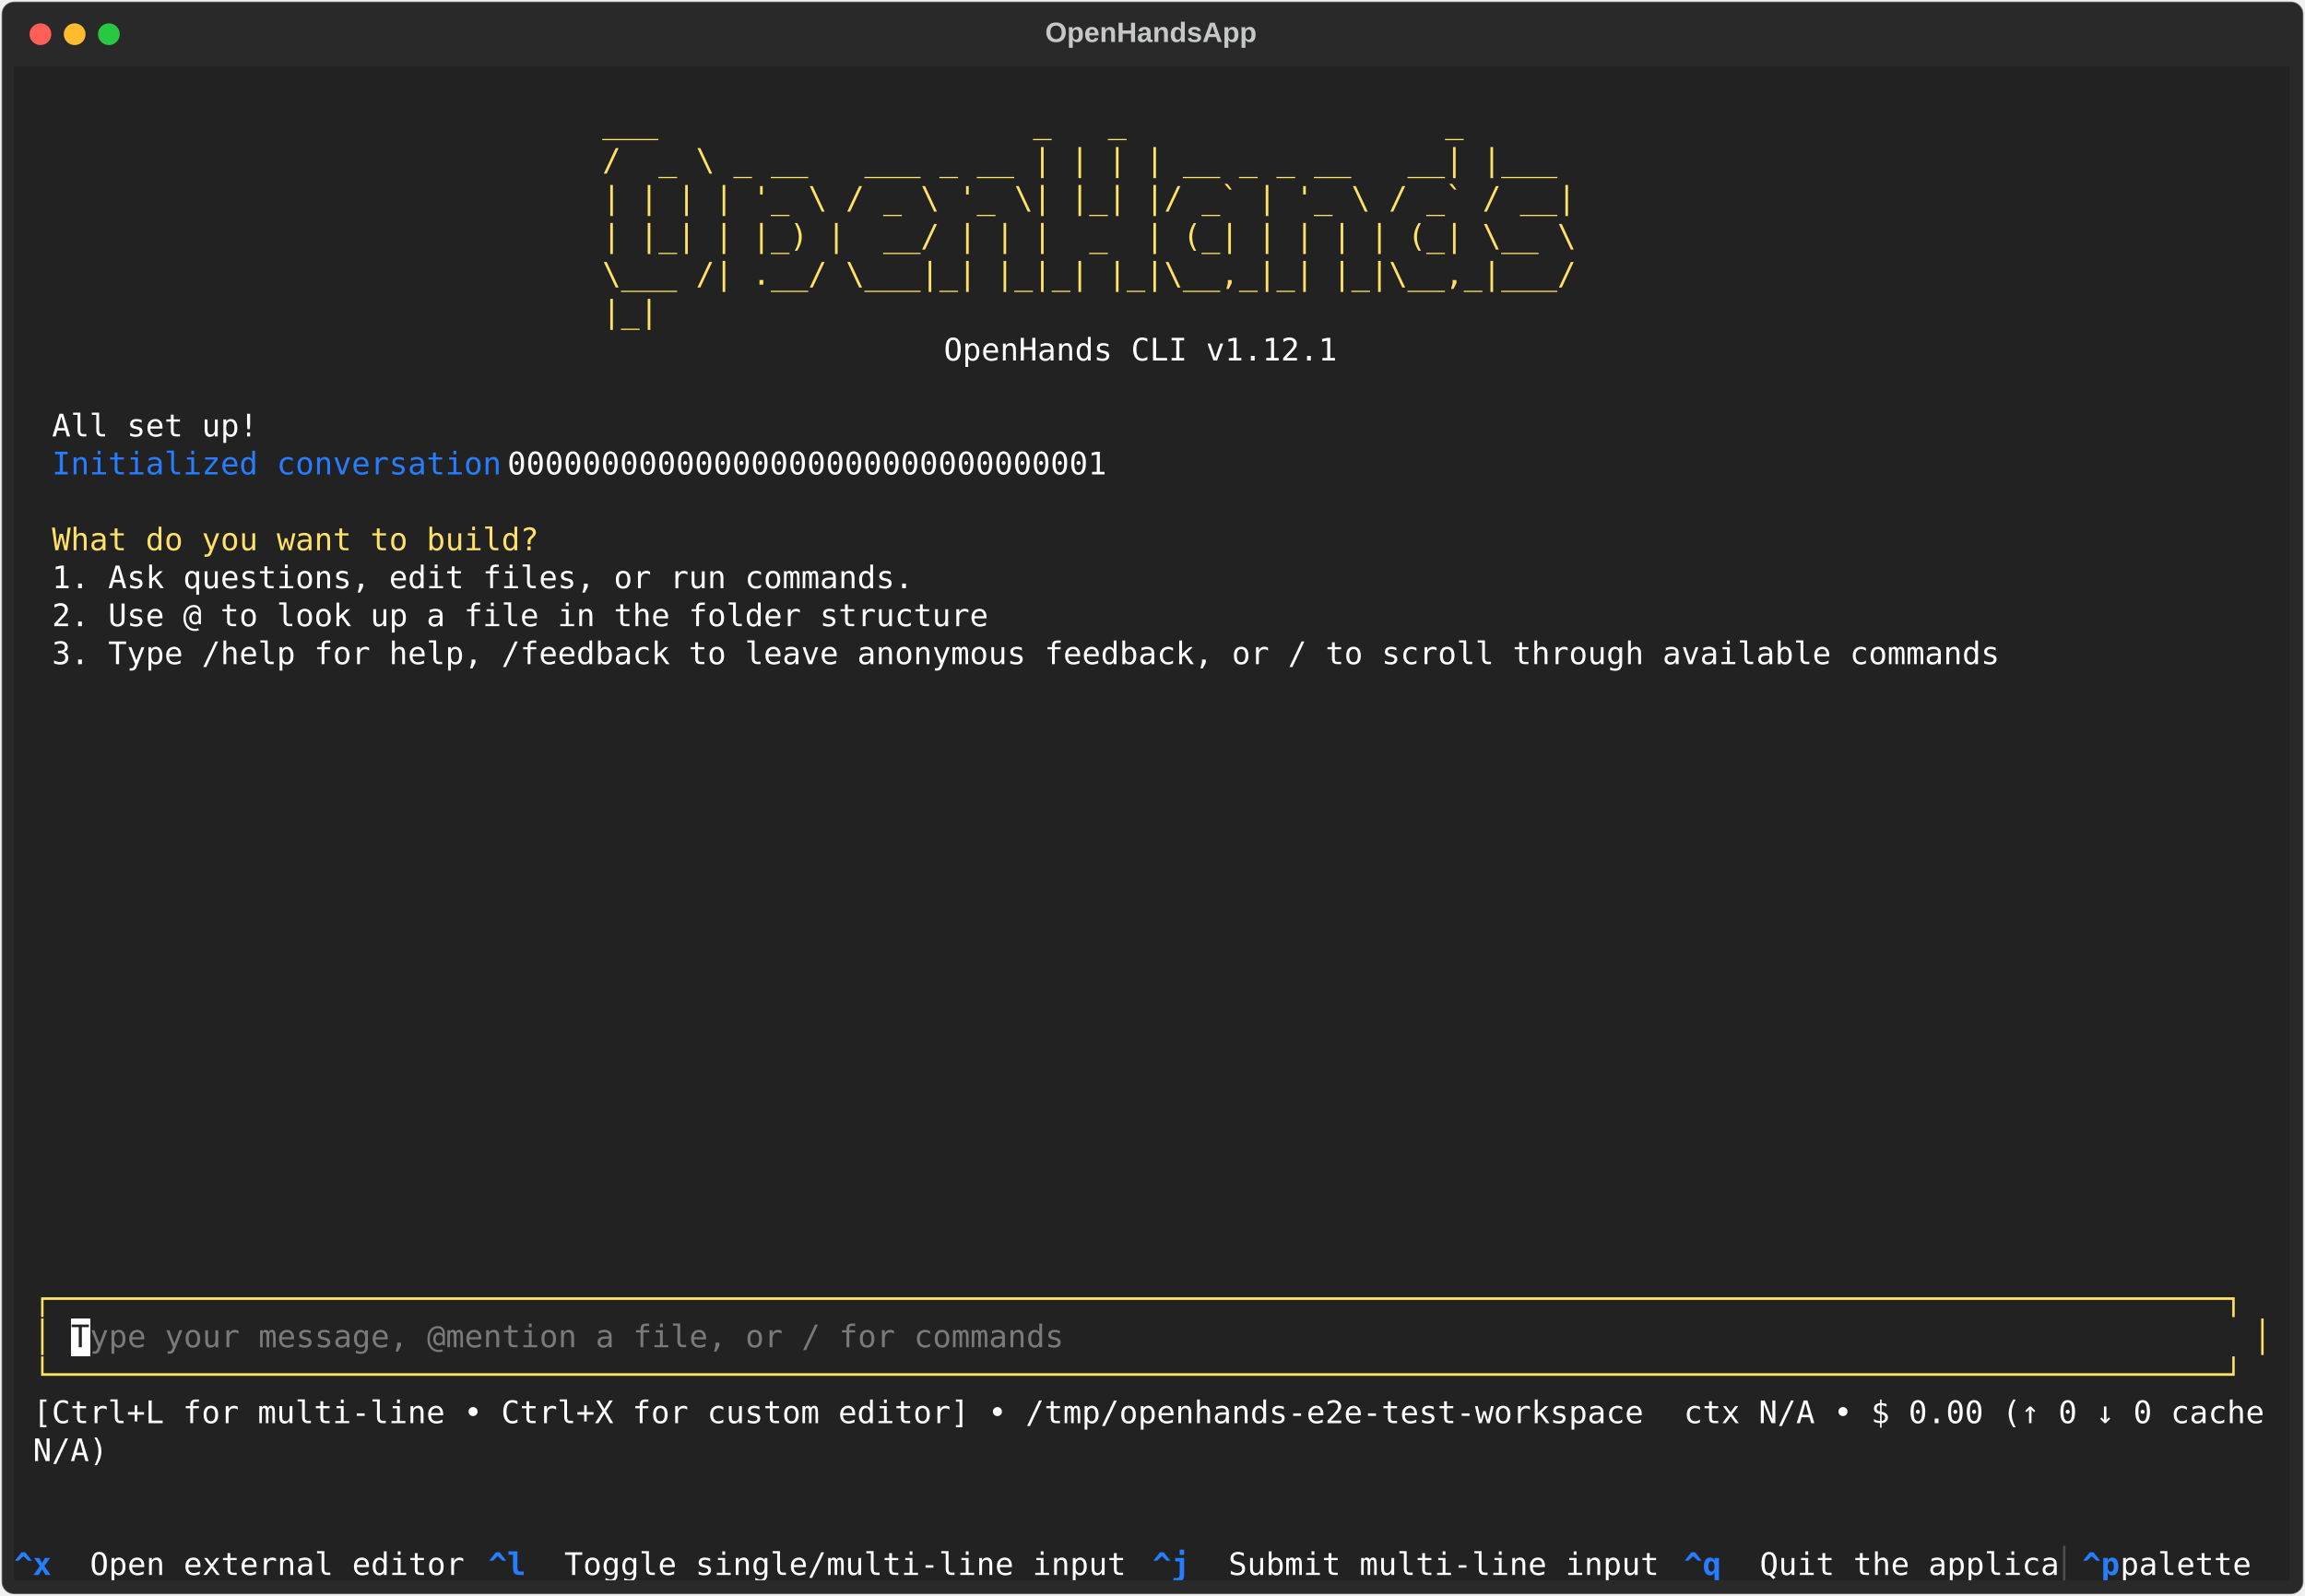
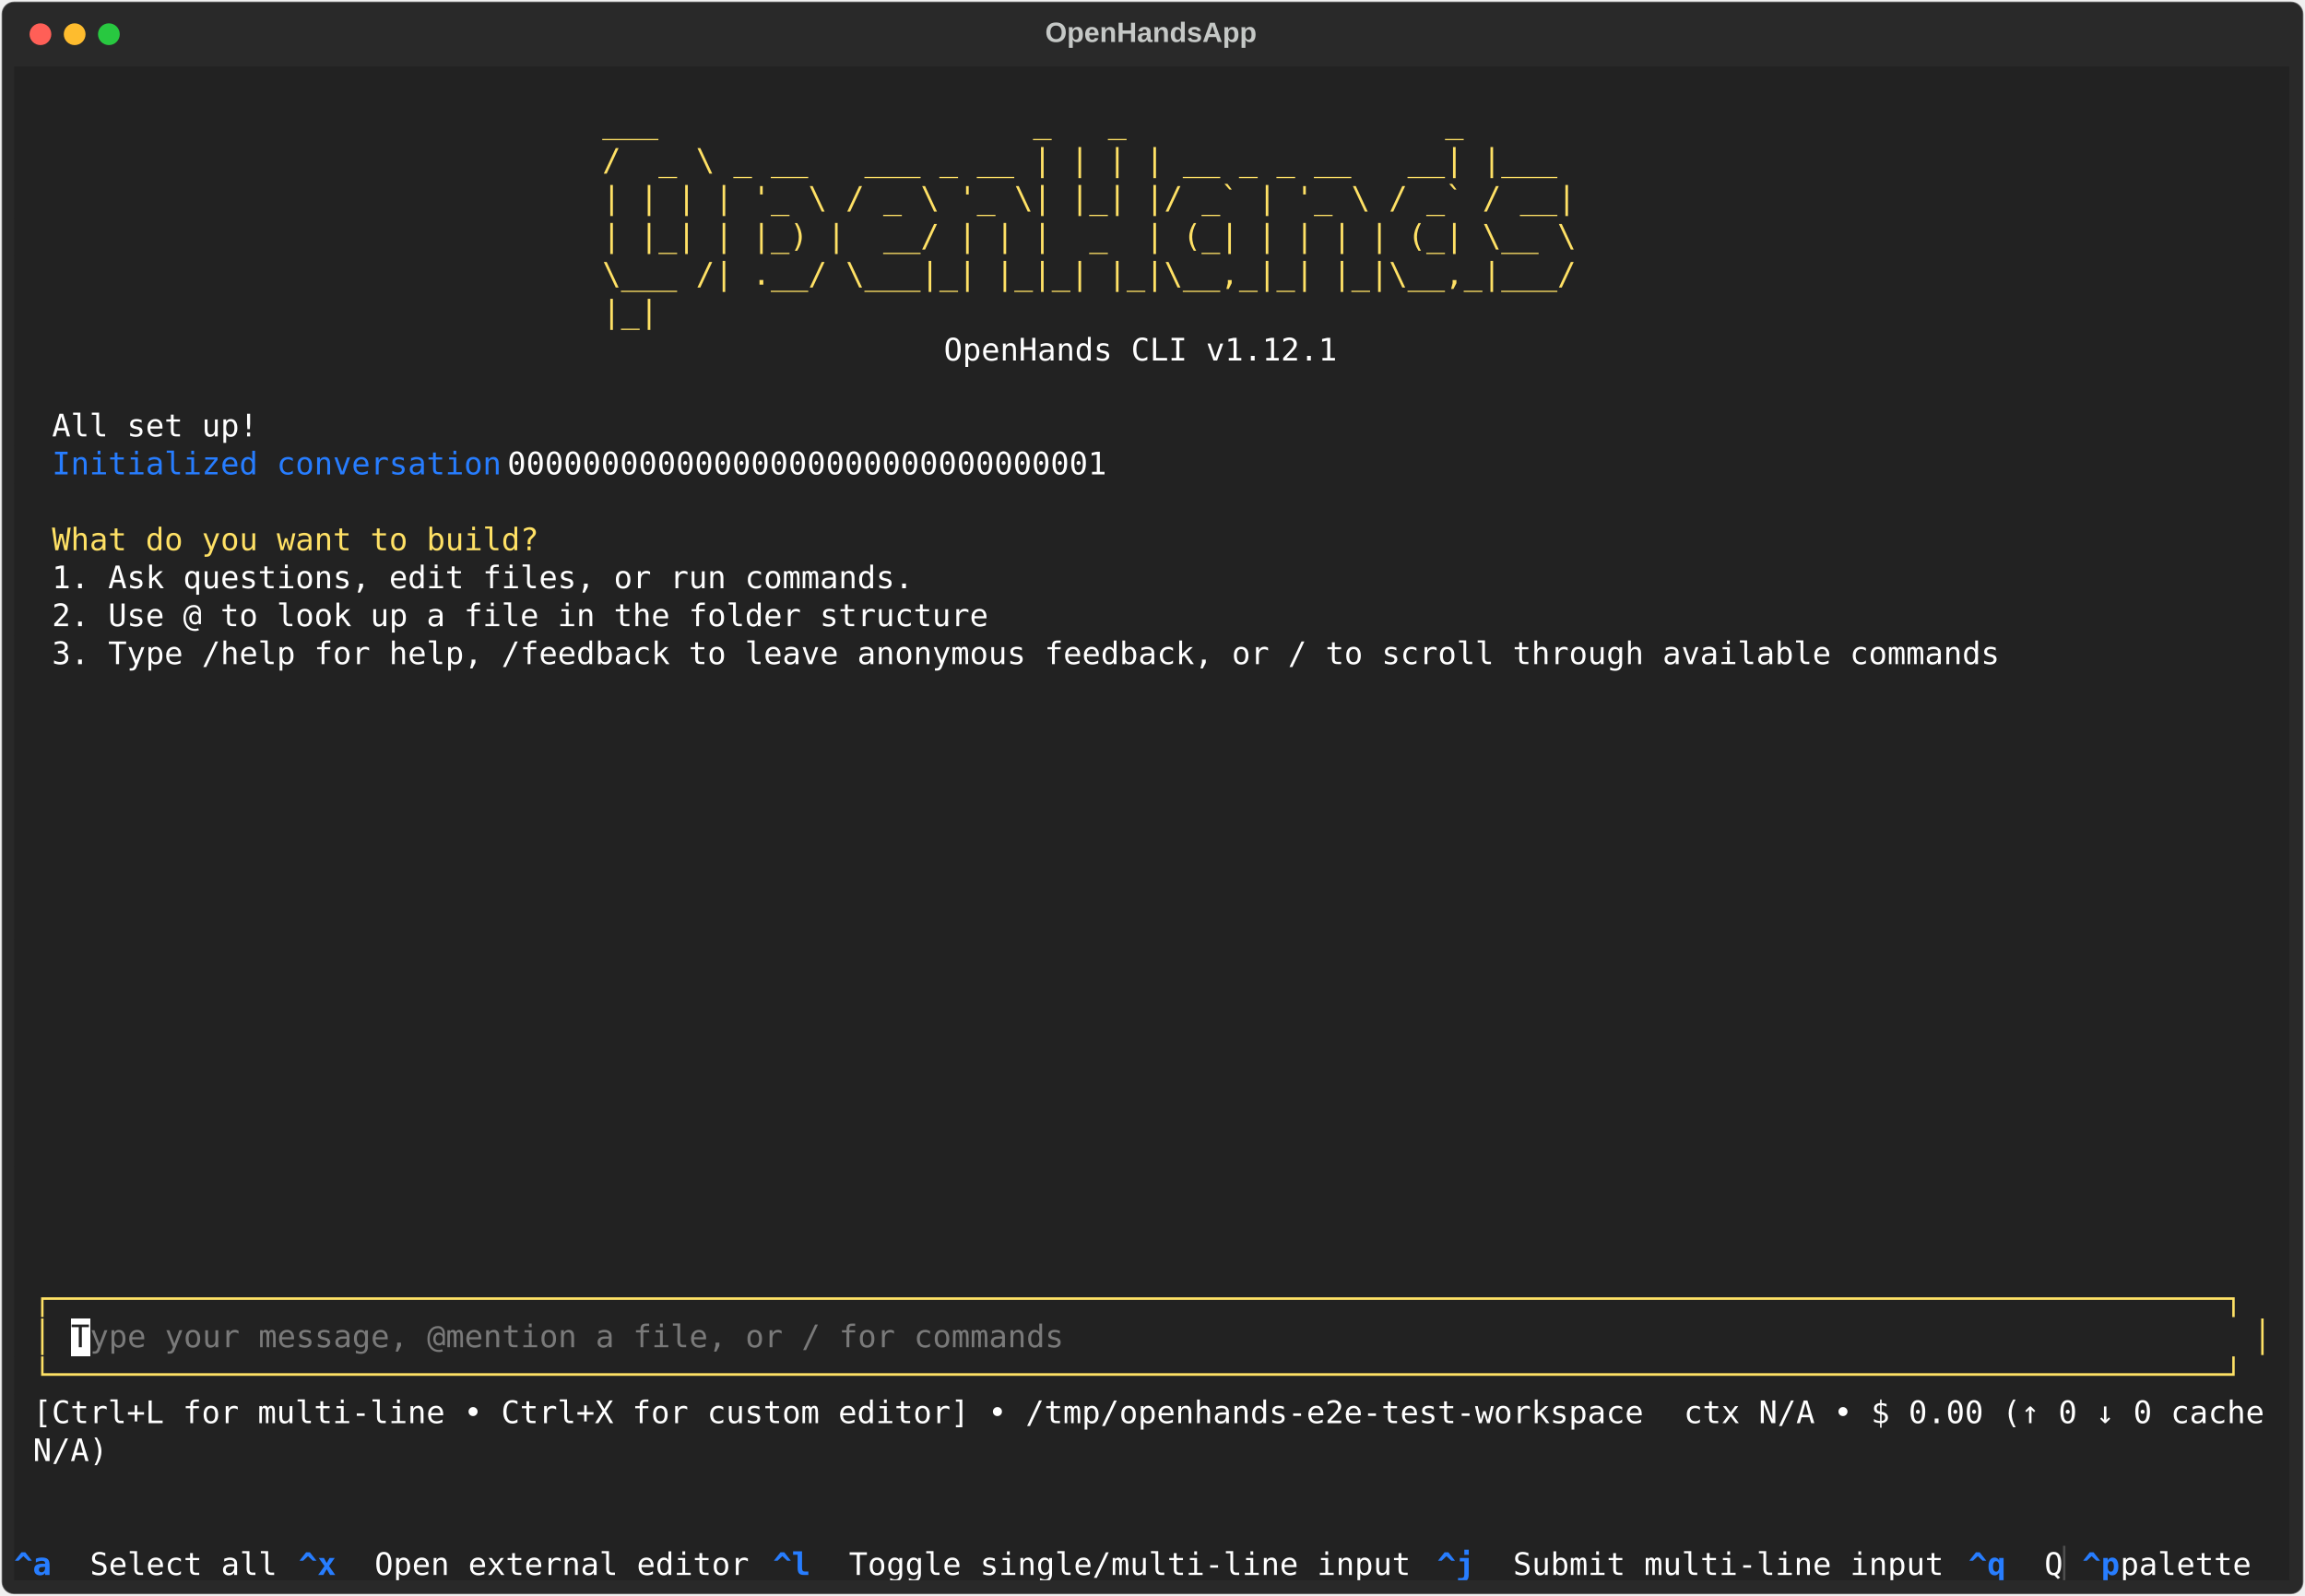
<svg xmlns="http://www.w3.org/2000/svg" class="rich-terminal" viewBox="0 0 1482 1026.0">
  <style>

    @font-face {
        font-family: "Fira Code";
        src: local("FiraCode-Regular"),
                url("https://cdnjs.cloudflare.com/ajax/libs/firacode/6.2.0/woff2/FiraCode-Regular.woff2") format("woff2"),
                url("https://cdnjs.cloudflare.com/ajax/libs/firacode/6.2.0/woff/FiraCode-Regular.woff") format("woff");
        font-style: normal;
        font-weight: 400;
    }
    @font-face {
        font-family: "Fira Code";
        src: local("FiraCode-Bold"),
                url("https://cdnjs.cloudflare.com/ajax/libs/firacode/6.2.0/woff2/FiraCode-Bold.woff2") format("woff2"),
                url("https://cdnjs.cloudflare.com/ajax/libs/firacode/6.2.0/woff/FiraCode-Bold.woff") format("woff");
        font-style: bold;
        font-weight: 700;
    }

    .terminal-matrix {
        font-family: Fira Code, monospace;
        font-size: 20px;
        line-height: 24.4px;
        font-variant-east-asian: full-width;
    }

    .terminal-title {
        font-size: 18px;
        font-weight: bold;
        font-family: arial;
    }

    .terminal-r1 { fill: #c5c8c6 }
.terminal-r2 { fill: #ffe165 }
.terminal-r3 { fill: #ffffff }
.terminal-r4 { fill: #277dff }
.terminal-r5 { fill: #fee165 }
.terminal-r6 { fill: #222222 }
.terminal-r7 { fill: #7a7a7a }
.terminal-r8 { fill: #277dff;font-weight: bold }
.terminal-r9 { fill: #4e4e4e }
    </style>
  <defs>
    <clipPath id="terminal-clip-terminal">
      <rect x="0" y="0" width="1463.0" height="975.0" />
    </clipPath>
    <clipPath id="terminal-line-0">
      <rect x="0" y="1.5" width="1464" height="24.65" />
    </clipPath>
    <clipPath id="terminal-line-1">
      <rect x="0" y="25.9" width="1464" height="24.65" />
    </clipPath>
    <clipPath id="terminal-line-2">
      <rect x="0" y="50.3" width="1464" height="24.65" />
    </clipPath>
    <clipPath id="terminal-line-3">
      <rect x="0" y="74.7" width="1464" height="24.65" />
    </clipPath>
    <clipPath id="terminal-line-4">
      <rect x="0" y="99.1" width="1464" height="24.65" />
    </clipPath>
    <clipPath id="terminal-line-5">
      <rect x="0" y="123.5" width="1464" height="24.65" />
    </clipPath>
    <clipPath id="terminal-line-6">
      <rect x="0" y="147.9" width="1464" height="24.65" />
    </clipPath>
    <clipPath id="terminal-line-7">
      <rect x="0" y="172.3" width="1464" height="24.65" />
    </clipPath>
    <clipPath id="terminal-line-8">
      <rect x="0" y="196.7" width="1464" height="24.65" />
    </clipPath>
    <clipPath id="terminal-line-9">
      <rect x="0" y="221.1" width="1464" height="24.65" />
    </clipPath>
    <clipPath id="terminal-line-10">
      <rect x="0" y="245.5" width="1464" height="24.65" />
    </clipPath>
    <clipPath id="terminal-line-11">
      <rect x="0" y="269.9" width="1464" height="24.65" />
    </clipPath>
    <clipPath id="terminal-line-12">
      <rect x="0" y="294.3" width="1464" height="24.65" />
    </clipPath>
    <clipPath id="terminal-line-13">
      <rect x="0" y="318.7" width="1464" height="24.65" />
    </clipPath>
    <clipPath id="terminal-line-14">
      <rect x="0" y="343.1" width="1464" height="24.65" />
    </clipPath>
    <clipPath id="terminal-line-15">
      <rect x="0" y="367.5" width="1464" height="24.65" />
    </clipPath>
    <clipPath id="terminal-line-16">
      <rect x="0" y="391.9" width="1464" height="24.65" />
    </clipPath>
    <clipPath id="terminal-line-17">
      <rect x="0" y="416.3" width="1464" height="24.65" />
    </clipPath>
    <clipPath id="terminal-line-18">
      <rect x="0" y="440.7" width="1464" height="24.65" />
    </clipPath>
    <clipPath id="terminal-line-19">
      <rect x="0" y="465.1" width="1464" height="24.65" />
    </clipPath>
    <clipPath id="terminal-line-20">
      <rect x="0" y="489.5" width="1464" height="24.65" />
    </clipPath>
    <clipPath id="terminal-line-21">
      <rect x="0" y="513.9" width="1464" height="24.65" />
    </clipPath>
    <clipPath id="terminal-line-22">
      <rect x="0" y="538.3" width="1464" height="24.65" />
    </clipPath>
    <clipPath id="terminal-line-23">
      <rect x="0" y="562.7" width="1464" height="24.65" />
    </clipPath>
    <clipPath id="terminal-line-24">
      <rect x="0" y="587.1" width="1464" height="24.65" />
    </clipPath>
    <clipPath id="terminal-line-25">
      <rect x="0" y="611.5" width="1464" height="24.65" />
    </clipPath>
    <clipPath id="terminal-line-26">
      <rect x="0" y="635.9" width="1464" height="24.65" />
    </clipPath>
    <clipPath id="terminal-line-27">
      <rect x="0" y="660.3" width="1464" height="24.65" />
    </clipPath>
    <clipPath id="terminal-line-28">
      <rect x="0" y="684.7" width="1464" height="24.65" />
    </clipPath>
    <clipPath id="terminal-line-29">
      <rect x="0" y="709.1" width="1464" height="24.65" />
    </clipPath>
    <clipPath id="terminal-line-30">
      <rect x="0" y="733.5" width="1464" height="24.65" />
    </clipPath>
    <clipPath id="terminal-line-31">
      <rect x="0" y="757.9" width="1464" height="24.65" />
    </clipPath>
    <clipPath id="terminal-line-32">
      <rect x="0" y="782.3" width="1464" height="24.65" />
    </clipPath>
    <clipPath id="terminal-line-33">
      <rect x="0" y="806.7" width="1464" height="24.65" />
    </clipPath>
    <clipPath id="terminal-line-34">
      <rect x="0" y="831.1" width="1464" height="24.65" />
    </clipPath>
    <clipPath id="terminal-line-35">
      <rect x="0" y="855.5" width="1464" height="24.65" />
    </clipPath>
    <clipPath id="terminal-line-36">
      <rect x="0" y="879.9" width="1464" height="24.65" />
    </clipPath>
    <clipPath id="terminal-line-37">
      <rect x="0" y="904.3" width="1464" height="24.65" />
    </clipPath>
    <clipPath id="terminal-line-38">
      <rect x="0" y="928.7" width="1464" height="24.65" />
    </clipPath>
  </defs>
  <rect fill="#292929" stroke="rgba(255,255,255,0.35)" stroke-width="1" x="1" y="1" width="1480" height="1024" rx="8" />
  <text class="terminal-title" fill="#c5c8c6" text-anchor="middle" x="740" y="27">OpenHandsApp</text>
  <g transform="translate(26,22)">
    <circle cx="0" cy="0" r="7" fill="#ff5f57" />
    <circle cx="22" cy="0" r="7" fill="#febc2e" />
    <circle cx="44" cy="0" r="7" fill="#28c840" />
  </g>
  <g transform="translate(9, 41)" clip-path="url(#terminal-clip-terminal)">
    <rect fill="#222222" x="0" y="1.5" width="1464" height="24.65" shape-rendering="crispEdges" />
    <rect fill="#222222" x="0" y="25.9" width="378.2" height="24.65" shape-rendering="crispEdges" />
    <rect fill="#222222" x="378.2" y="25.9" width="695.4" height="24.65" shape-rendering="crispEdges" />
    <rect fill="#222222" x="1073.6" y="25.9" width="390.4" height="24.65" shape-rendering="crispEdges" />
    <rect fill="#222222" x="0" y="50.3" width="378.2" height="24.65" shape-rendering="crispEdges" />
    <rect fill="#222222" x="378.2" y="50.3" width="695.4" height="24.65" shape-rendering="crispEdges" />
    <rect fill="#222222" x="1073.6" y="50.3" width="390.4" height="24.65" shape-rendering="crispEdges" />
    <rect fill="#222222" x="0" y="74.7" width="378.2" height="24.65" shape-rendering="crispEdges" />
    <rect fill="#222222" x="378.2" y="74.7" width="695.4" height="24.65" shape-rendering="crispEdges" />
    <rect fill="#222222" x="1073.6" y="74.7" width="390.4" height="24.65" shape-rendering="crispEdges" />
    <rect fill="#222222" x="0" y="99.1" width="378.2" height="24.65" shape-rendering="crispEdges" />
    <rect fill="#222222" x="378.2" y="99.1" width="695.4" height="24.65" shape-rendering="crispEdges" />
    <rect fill="#222222" x="1073.6" y="99.1" width="390.4" height="24.65" shape-rendering="crispEdges" />
    <rect fill="#222222" x="0" y="123.5" width="378.2" height="24.65" shape-rendering="crispEdges" />
    <rect fill="#222222" x="378.2" y="123.5" width="695.4" height="24.65" shape-rendering="crispEdges" />
    <rect fill="#222222" x="1073.6" y="123.5" width="390.4" height="24.65" shape-rendering="crispEdges" />
    <rect fill="#222222" x="0" y="147.9" width="378.2" height="24.65" shape-rendering="crispEdges" />
    <rect fill="#222222" x="378.2" y="147.9" width="695.4" height="24.65" shape-rendering="crispEdges" />
    <rect fill="#222222" x="1073.6" y="147.9" width="390.4" height="24.65" shape-rendering="crispEdges" />
    <rect fill="#222222" x="0" y="172.3" width="597.8" height="24.65" shape-rendering="crispEdges" />
    <rect fill="#222222" x="597.8" y="172.3" width="256.2" height="24.65" shape-rendering="crispEdges" />
    <rect fill="#222222" x="854" y="172.3" width="610" height="24.65" shape-rendering="crispEdges" />
    <rect fill="#222222" x="0" y="196.7" width="1464" height="24.65" shape-rendering="crispEdges" />
    <rect fill="#222222" x="0" y="221.1" width="24.4" height="24.65" shape-rendering="crispEdges" />
    <rect fill="#222222" x="24.4" y="221.1" width="134.2" height="24.65" shape-rendering="crispEdges" />
    <rect fill="#222222" x="158.6" y="221.1" width="1305.4" height="24.65" shape-rendering="crispEdges" />
    <rect fill="#222222" x="0" y="245.5" width="24.4" height="24.65" shape-rendering="crispEdges" />
    <rect fill="#222222" x="24.4" y="245.5" width="292.8" height="24.65" shape-rendering="crispEdges" />
    <rect fill="#222222" x="317.2" y="245.5" width="402.6" height="24.65" shape-rendering="crispEdges" />
    <rect fill="#222222" x="719.8" y="245.5" width="744.2" height="24.65" shape-rendering="crispEdges" />
    <rect fill="#222222" x="0" y="269.9" width="1464" height="24.65" shape-rendering="crispEdges" />
    <rect fill="#222222" x="0" y="294.3" width="24.4" height="24.65" shape-rendering="crispEdges" />
    <rect fill="#222222" x="24.4" y="294.3" width="317.2" height="24.65" shape-rendering="crispEdges" />
    <rect fill="#222222" x="341.6" y="294.3" width="1122.4" height="24.65" shape-rendering="crispEdges" />
    <rect fill="#222222" x="0" y="318.7" width="24.4" height="24.65" shape-rendering="crispEdges" />
    <rect fill="#222222" x="24.4" y="318.7" width="561.2" height="24.65" shape-rendering="crispEdges" />
    <rect fill="#222222" x="585.6" y="318.7" width="878.4" height="24.65" shape-rendering="crispEdges" />
    <rect fill="#222222" x="0" y="343.1" width="24.4" height="24.65" shape-rendering="crispEdges" />
    <rect fill="#222222" x="24.4" y="343.1" width="610" height="24.65" shape-rendering="crispEdges" />
    <rect fill="#222222" x="634.4" y="343.1" width="829.6" height="24.65" shape-rendering="crispEdges" />
    <rect fill="#222222" x="0" y="367.5" width="24.4" height="24.65" shape-rendering="crispEdges" />
    <rect fill="#222222" x="24.4" y="367.5" width="1268.8" height="24.65" shape-rendering="crispEdges" />
    <rect fill="#222222" x="1293.2" y="367.5" width="170.8" height="24.65" shape-rendering="crispEdges" />
    <rect fill="#222222" x="0" y="391.9" width="1464" height="24.65" shape-rendering="crispEdges" />
    <rect fill="#222222" x="0" y="416.3" width="1464" height="24.65" shape-rendering="crispEdges" />
    <rect fill="#222222" x="0" y="440.7" width="1464" height="24.65" shape-rendering="crispEdges" />
    <rect fill="#222222" x="0" y="465.1" width="1464" height="24.65" shape-rendering="crispEdges" />
    <rect fill="#222222" x="0" y="489.5" width="1464" height="24.65" shape-rendering="crispEdges" />
    <rect fill="#222222" x="0" y="513.9" width="1464" height="24.65" shape-rendering="crispEdges" />
    <rect fill="#222222" x="0" y="538.3" width="1464" height="24.65" shape-rendering="crispEdges" />
    <rect fill="#222222" x="0" y="562.7" width="1464" height="24.65" shape-rendering="crispEdges" />
    <rect fill="#222222" x="0" y="587.1" width="1464" height="24.65" shape-rendering="crispEdges" />
    <rect fill="#222222" x="0" y="611.5" width="1464" height="24.65" shape-rendering="crispEdges" />
    <rect fill="#222222" x="0" y="635.9" width="1464" height="24.65" shape-rendering="crispEdges" />
    <rect fill="#222222" x="0" y="660.3" width="1464" height="24.65" shape-rendering="crispEdges" />
    <rect fill="#222222" x="0" y="684.7" width="1464" height="24.65" shape-rendering="crispEdges" />
    <rect fill="#222222" x="0" y="709.1" width="1464" height="24.65" shape-rendering="crispEdges" />
    <rect fill="#222222" x="0" y="733.5" width="1464" height="24.65" shape-rendering="crispEdges" />
    <rect fill="#222222" x="0" y="757.9" width="12.2" height="24.65" shape-rendering="crispEdges" />
    <rect fill="#222222" x="12.2" y="757.9" width="12.2" height="24.65" shape-rendering="crispEdges" />
    <rect fill="#222222" x="24.4" y="757.9" width="1439.6" height="24.65" shape-rendering="crispEdges" />
    <rect fill="#222222" x="0" y="782.3" width="12.2" height="24.65" shape-rendering="crispEdges" />
    <rect fill="#222222" x="12.2" y="782.3" width="1439.6" height="24.65" shape-rendering="crispEdges" />
    <rect fill="#222222" x="1451.8" y="782.3" width="12.2" height="24.65" shape-rendering="crispEdges" />
    <rect fill="#222222" x="0" y="806.7" width="12.2" height="24.65" shape-rendering="crispEdges" />
    <rect fill="#222222" x="12.2" y="806.7" width="12.2" height="24.65" shape-rendering="crispEdges" />
    <rect fill="#222222" x="24.4" y="806.7" width="12.2" height="24.65" shape-rendering="crispEdges" />
    <rect fill="#ffffff" x="36.6" y="806.7" width="12.2" height="24.65" shape-rendering="crispEdges" />
    <rect fill="#222222" x="48.8" y="806.7" width="634.4" height="24.65" shape-rendering="crispEdges" />
    <rect fill="#222222" x="683.2" y="806.7" width="756.4" height="24.65" shape-rendering="crispEdges" />
    <rect fill="#222222" x="1439.6" y="806.7" width="12.2" height="24.65" shape-rendering="crispEdges" />
    <rect fill="#222222" x="1451.8" y="806.7" width="12.2" height="24.65" shape-rendering="crispEdges" />
    <rect fill="#222222" x="0" y="831.1" width="12.2" height="24.65" shape-rendering="crispEdges" />
    <rect fill="#222222" x="12.2" y="831.1" width="1439.6" height="24.65" shape-rendering="crispEdges" />
    <rect fill="#222222" x="1451.8" y="831.1" width="12.2" height="24.65" shape-rendering="crispEdges" />
    <rect fill="#222222" x="0" y="855.5" width="12.2" height="24.65" shape-rendering="crispEdges" />
    <rect fill="#222222" x="12.2" y="855.5" width="1061.4" height="24.65" shape-rendering="crispEdges" />
    <rect fill="#222222" x="1073.6" y="855.5" width="378.2" height="24.65" shape-rendering="crispEdges" />
    <rect fill="#222222" x="1451.8" y="855.5" width="12.2" height="24.65" shape-rendering="crispEdges" />
    <rect fill="#222222" x="0" y="879.9" width="12.2" height="24.65" shape-rendering="crispEdges" />
    <rect fill="#222222" x="12.2" y="879.9" width="48.8" height="24.65" shape-rendering="crispEdges" />
    <rect fill="#222222" x="61" y="879.9" width="1403" height="24.65" shape-rendering="crispEdges" />
    <rect fill="#222222" x="0" y="904.3" width="1464" height="24.65" shape-rendering="crispEdges" />
    <rect fill="#222222" x="0" y="928.7" width="1464" height="24.65" shape-rendering="crispEdges" />
    <rect fill="#222222" x="0" y="953.1" width="48.8" height="24.65" shape-rendering="crispEdges" />
-     <rect fill="#222222" x="48.8" y="953.1" width="256.2" height="24.65" shape-rendering="crispEdges" />
-     <rect fill="#222222" x="305" y="953.1" width="48.8" height="24.65" shape-rendering="crispEdges" />
-     <rect fill="#222222" x="353.8" y="953.1" width="378.2" height="24.65" shape-rendering="crispEdges" />
-     <rect fill="#222222" x="732" y="953.1" width="48.8" height="24.65" shape-rendering="crispEdges" />
-     <rect fill="#222222" x="780.8" y="953.1" width="292.8" height="24.65" shape-rendering="crispEdges" />
-     <rect fill="#222222" x="1073.6" y="953.1" width="48.8" height="24.65" shape-rendering="crispEdges" />
-     <rect fill="#222222" x="1122.4" y="953.1" width="195.2" height="24.65" shape-rendering="crispEdges" />
+     <rect fill="#222222" x="48.8" y="953.1" width="134.2" height="24.65" shape-rendering="crispEdges" />
+     <rect fill="#222222" x="183" y="953.1" width="48.8" height="24.65" shape-rendering="crispEdges" />
+     <rect fill="#222222" x="231.8" y="953.1" width="256.2" height="24.65" shape-rendering="crispEdges" />
+     <rect fill="#222222" x="488" y="953.1" width="48.8" height="24.65" shape-rendering="crispEdges" />
+     <rect fill="#222222" x="536.8" y="953.1" width="378.2" height="24.65" shape-rendering="crispEdges" />
+     <rect fill="#222222" x="915" y="953.1" width="48.8" height="24.65" shape-rendering="crispEdges" />
+     <rect fill="#222222" x="963.8" y="953.1" width="292.8" height="24.65" shape-rendering="crispEdges" />
+     <rect fill="#222222" x="1256.6" y="953.1" width="48.8" height="24.65" shape-rendering="crispEdges" />
+     <rect fill="#222222" x="1305.4" y="953.1" width="12.2" height="24.65" shape-rendering="crispEdges" />
    <rect fill="#222222" x="1317.6" y="953.1" width="12.2" height="24.65" shape-rendering="crispEdges" />
    <rect fill="#222222" x="1329.8" y="953.1" width="24.4" height="24.65" shape-rendering="crispEdges" />
    <rect fill="#222222" x="1354.2" y="953.1" width="97.6" height="24.65" shape-rendering="crispEdges" />
    <rect fill="#222222" x="1451.8" y="953.1" width="12.2" height="24.65" shape-rendering="crispEdges" />
    <g class="terminal-matrix">
      <text class="terminal-r1" x="1464" y="20" textLength="12.2" clip-path="url(#terminal-line-0)">
</text>
      <text class="terminal-r2" x="378.2" y="44.4" textLength="695.4" clip-path="url(#terminal-line-1)">     ___                    _   _                 _      </text>
      <text class="terminal-r1" x="1464" y="44.4" textLength="12.2" clip-path="url(#terminal-line-1)">
</text>
      <text class="terminal-r2" x="378.2" y="68.8" textLength="695.4" clip-path="url(#terminal-line-2)">    /  _ \ _ __   ___ _ __ | | | | __ _ _ __   __| |___  </text>
      <text class="terminal-r1" x="1464" y="68.8" textLength="12.2" clip-path="url(#terminal-line-2)">
</text>
      <text class="terminal-r2" x="378.2" y="93.2" textLength="695.4" clip-path="url(#terminal-line-3)">    | | | | '_ \ / _ \ '_ \| |_| |/ _` | '_ \ / _` / __| </text>
      <text class="terminal-r1" x="1464" y="93.2" textLength="12.2" clip-path="url(#terminal-line-3)">
</text>
      <text class="terminal-r2" x="378.2" y="117.6" textLength="695.4" clip-path="url(#terminal-line-4)">    | |_| | |_) |  __/ | | |  _  | (_| | | | | (_| \__ \ </text>
      <text class="terminal-r1" x="1464" y="117.6" textLength="12.2" clip-path="url(#terminal-line-4)">
</text>
      <text class="terminal-r2" x="378.2" y="142" textLength="695.4" clip-path="url(#terminal-line-5)">    \___ /| .__/ \___|_| |_|_| |_|\__,_|_| |_|\__,_|___/ </text>
      <text class="terminal-r1" x="1464" y="142" textLength="12.2" clip-path="url(#terminal-line-5)">
</text>
      <text class="terminal-r2" x="378.2" y="166.4" textLength="695.4" clip-path="url(#terminal-line-6)">          |_|                                            </text>
      <text class="terminal-r1" x="1464" y="166.4" textLength="12.2" clip-path="url(#terminal-line-6)">
</text>
      <text class="terminal-r3" x="597.8" y="190.8" textLength="256.2" clip-path="url(#terminal-line-7)">OpenHands CLI v1.12.1</text>
      <text class="terminal-r1" x="1464" y="190.8" textLength="12.2" clip-path="url(#terminal-line-7)">
</text>
      <text class="terminal-r1" x="1464" y="215.2" textLength="12.2" clip-path="url(#terminal-line-8)">
</text>
      <text class="terminal-r3" x="24.4" y="239.6" textLength="134.2" clip-path="url(#terminal-line-9)">All set up!</text>
      <text class="terminal-r1" x="1464" y="239.6" textLength="12.2" clip-path="url(#terminal-line-9)">
</text>
      <text class="terminal-r4" x="24.4" y="264" textLength="292.8" clip-path="url(#terminal-line-10)">Initialized conversation</text>
      <text class="terminal-r3" x="317.2" y="264" textLength="402.6" clip-path="url(#terminal-line-10)"> 00000000000000000000000000000001</text>
      <text class="terminal-r1" x="1464" y="264" textLength="12.2" clip-path="url(#terminal-line-10)">
</text>
      <text class="terminal-r1" x="1464" y="288.4" textLength="12.2" clip-path="url(#terminal-line-11)">
</text>
      <text class="terminal-r2" x="24.4" y="312.8" textLength="317.2" clip-path="url(#terminal-line-12)">What do you want to build?</text>
      <text class="terminal-r1" x="1464" y="312.8" textLength="12.2" clip-path="url(#terminal-line-12)">
</text>
      <text class="terminal-r3" x="24.4" y="337.2" textLength="561.2" clip-path="url(#terminal-line-13)">1. Ask questions, edit files, or run commands.</text>
      <text class="terminal-r1" x="1464" y="337.2" textLength="12.2" clip-path="url(#terminal-line-13)">
</text>
      <text class="terminal-r3" x="24.4" y="361.6" textLength="610" clip-path="url(#terminal-line-14)">2. Use @ to look up a file in the folder structure</text>
      <text class="terminal-r1" x="1464" y="361.6" textLength="12.2" clip-path="url(#terminal-line-14)">
</text>
      <text class="terminal-r3" x="24.4" y="386" textLength="1268.8" clip-path="url(#terminal-line-15)">3. Type /help for help, /feedback to leave anonymous feedback, or / to scroll through available commands</text>
      <text class="terminal-r1" x="1464" y="386" textLength="12.2" clip-path="url(#terminal-line-15)">
</text>
      <text class="terminal-r1" x="1464" y="410.4" textLength="12.2" clip-path="url(#terminal-line-16)">
</text>
      <text class="terminal-r1" x="1464" y="434.8" textLength="12.2" clip-path="url(#terminal-line-17)">
</text>
      <text class="terminal-r1" x="1464" y="459.2" textLength="12.2" clip-path="url(#terminal-line-18)">
</text>
      <text class="terminal-r1" x="1464" y="483.6" textLength="12.2" clip-path="url(#terminal-line-19)">
</text>
      <text class="terminal-r1" x="1464" y="508" textLength="12.2" clip-path="url(#terminal-line-20)">
</text>
      <text class="terminal-r1" x="1464" y="532.4" textLength="12.2" clip-path="url(#terminal-line-21)">
</text>
      <text class="terminal-r1" x="1464" y="556.8" textLength="12.2" clip-path="url(#terminal-line-22)">
</text>
      <text class="terminal-r1" x="1464" y="581.2" textLength="12.2" clip-path="url(#terminal-line-23)">
</text>
      <text class="terminal-r1" x="1464" y="605.6" textLength="12.2" clip-path="url(#terminal-line-24)">
</text>
      <text class="terminal-r1" x="1464" y="630" textLength="12.2" clip-path="url(#terminal-line-25)">
</text>
      <text class="terminal-r1" x="1464" y="654.4" textLength="12.2" clip-path="url(#terminal-line-26)">
</text>
      <text class="terminal-r1" x="1464" y="678.8" textLength="12.2" clip-path="url(#terminal-line-27)">
</text>
      <text class="terminal-r1" x="1464" y="703.2" textLength="12.2" clip-path="url(#terminal-line-28)">
</text>
      <text class="terminal-r1" x="1464" y="727.6" textLength="12.2" clip-path="url(#terminal-line-29)">
</text>
      <text class="terminal-r1" x="1464" y="752" textLength="12.2" clip-path="url(#terminal-line-30)">
</text>
      <text class="terminal-r1" x="1464" y="776.4" textLength="12.2" clip-path="url(#terminal-line-31)">
</text>
      <text class="terminal-r5" x="12.2" y="800.8" textLength="1439.6" clip-path="url(#terminal-line-32)">┌────────────────────────────────────────────────────────────────────────────────────────────────────────────────────┐</text>
      <text class="terminal-r1" x="1464" y="800.8" textLength="12.2" clip-path="url(#terminal-line-32)">
</text>
      <text class="terminal-r5" x="12.2" y="825.2" textLength="12.2" clip-path="url(#terminal-line-33)">│</text>
      <text class="terminal-r6" x="36.6" y="825.2" textLength="12.2" clip-path="url(#terminal-line-33)">T</text>
      <text class="terminal-r7" x="48.8" y="825.2" textLength="634.4" clip-path="url(#terminal-line-33)">ype your message, @mention a file, or / for commands</text>
      <text class="terminal-r5" x="1439.6" y="825.2" textLength="12.2" clip-path="url(#terminal-line-33)">│</text>
      <text class="terminal-r1" x="1464" y="825.2" textLength="12.2" clip-path="url(#terminal-line-33)">
</text>
      <text class="terminal-r5" x="12.2" y="849.6" textLength="1439.6" clip-path="url(#terminal-line-34)">└────────────────────────────────────────────────────────────────────────────────────────────────────────────────────┘</text>
      <text class="terminal-r1" x="1464" y="849.6" textLength="12.2" clip-path="url(#terminal-line-34)">
</text>
      <text class="terminal-r3" x="12.2" y="874" textLength="1061.4" clip-path="url(#terminal-line-35)">[Ctrl+L for multi-line • Ctrl+X for custom editor] • /tmp/openhands-e2e-test-workspace </text>
      <text class="terminal-r3" x="1073.6" y="874" textLength="378.2" clip-path="url(#terminal-line-35)">ctx N/A • $ 0.00 (↑ 0 ↓ 0 cache</text>
      <text class="terminal-r1" x="1464" y="874" textLength="12.2" clip-path="url(#terminal-line-35)">
</text>
      <text class="terminal-r3" x="12.2" y="898.4" textLength="48.8" clip-path="url(#terminal-line-36)">N/A)</text>
      <text class="terminal-r1" x="1464" y="898.4" textLength="12.2" clip-path="url(#terminal-line-36)">
</text>
      <text class="terminal-r1" x="1464" y="922.8" textLength="12.2" clip-path="url(#terminal-line-37)">
</text>
      <text class="terminal-r1" x="1464" y="947.2" textLength="12.2" clip-path="url(#terminal-line-38)">
</text>
-       <text class="terminal-r8" x="0" y="971.6" textLength="48.8" clip-path="url(#terminal-line-39)"> ^x </text>
-       <text class="terminal-r3" x="48.8" y="971.6" textLength="256.2" clip-path="url(#terminal-line-39)">Open external editor </text>
-       <text class="terminal-r8" x="305" y="971.6" textLength="48.8" clip-path="url(#terminal-line-39)"> ^l </text>
-       <text class="terminal-r3" x="353.8" y="971.6" textLength="378.2" clip-path="url(#terminal-line-39)">Toggle single/multi-line input </text>
-       <text class="terminal-r8" x="732" y="971.6" textLength="48.8" clip-path="url(#terminal-line-39)"> ^j </text>
-       <text class="terminal-r3" x="780.8" y="971.6" textLength="292.8" clip-path="url(#terminal-line-39)">Submit multi-line input </text>
-       <text class="terminal-r8" x="1073.6" y="971.6" textLength="48.8" clip-path="url(#terminal-line-39)"> ^q </text>
-       <text class="terminal-r3" x="1122.4" y="971.6" textLength="195.2" clip-path="url(#terminal-line-39)">Quit the applica</text>
+       <text class="terminal-r8" x="0" y="971.6" textLength="48.8" clip-path="url(#terminal-line-39)"> ^a </text>
+       <text class="terminal-r3" x="48.8" y="971.6" textLength="134.2" clip-path="url(#terminal-line-39)">Select all </text>
+       <text class="terminal-r8" x="183" y="971.6" textLength="48.8" clip-path="url(#terminal-line-39)"> ^x </text>
+       <text class="terminal-r3" x="231.8" y="971.6" textLength="256.2" clip-path="url(#terminal-line-39)">Open external editor </text>
+       <text class="terminal-r8" x="488" y="971.6" textLength="48.8" clip-path="url(#terminal-line-39)"> ^l </text>
+       <text class="terminal-r3" x="536.8" y="971.6" textLength="378.2" clip-path="url(#terminal-line-39)">Toggle single/multi-line input </text>
+       <text class="terminal-r8" x="915" y="971.6" textLength="48.8" clip-path="url(#terminal-line-39)"> ^j </text>
+       <text class="terminal-r3" x="963.8" y="971.6" textLength="292.8" clip-path="url(#terminal-line-39)">Submit multi-line input </text>
+       <text class="terminal-r8" x="1256.6" y="971.6" textLength="48.8" clip-path="url(#terminal-line-39)"> ^q </text>
+       <text class="terminal-r3" x="1305.4" y="971.6" textLength="12.2" clip-path="url(#terminal-line-39)">Q</text>
      <text class="terminal-r9" x="1317.6" y="971.6" textLength="12.2" clip-path="url(#terminal-line-39)">▏</text>
      <text class="terminal-r8" x="1329.8" y="971.6" textLength="24.4" clip-path="url(#terminal-line-39)">^p</text>
      <text class="terminal-r3" x="1354.2" y="971.6" textLength="97.6" clip-path="url(#terminal-line-39)"> palette</text>
    </g>
  </g>
</svg>
